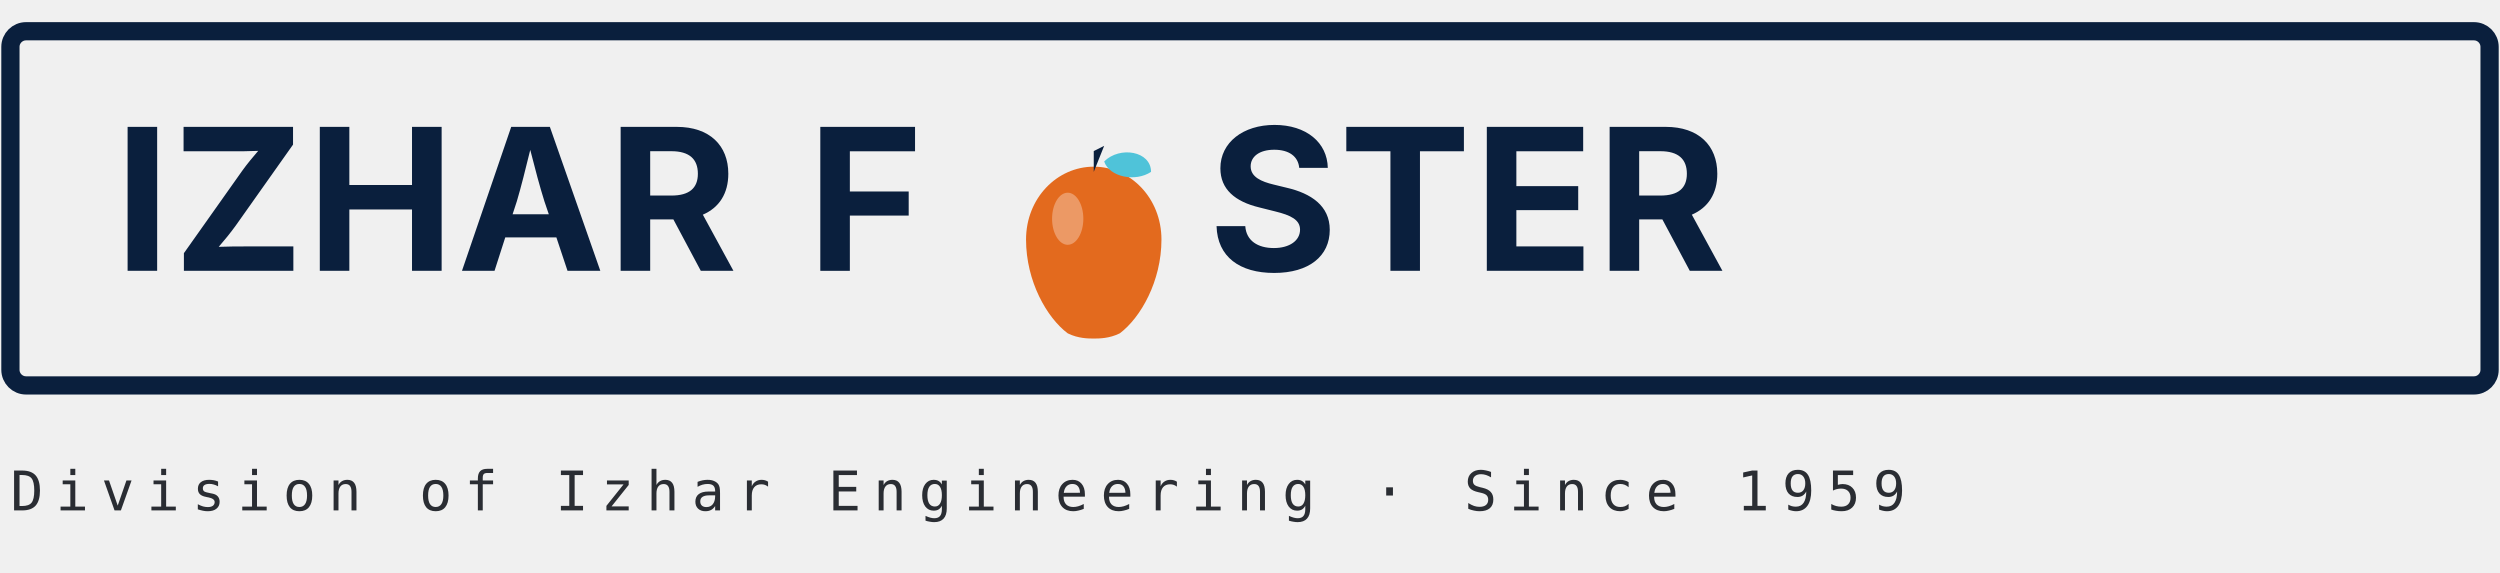
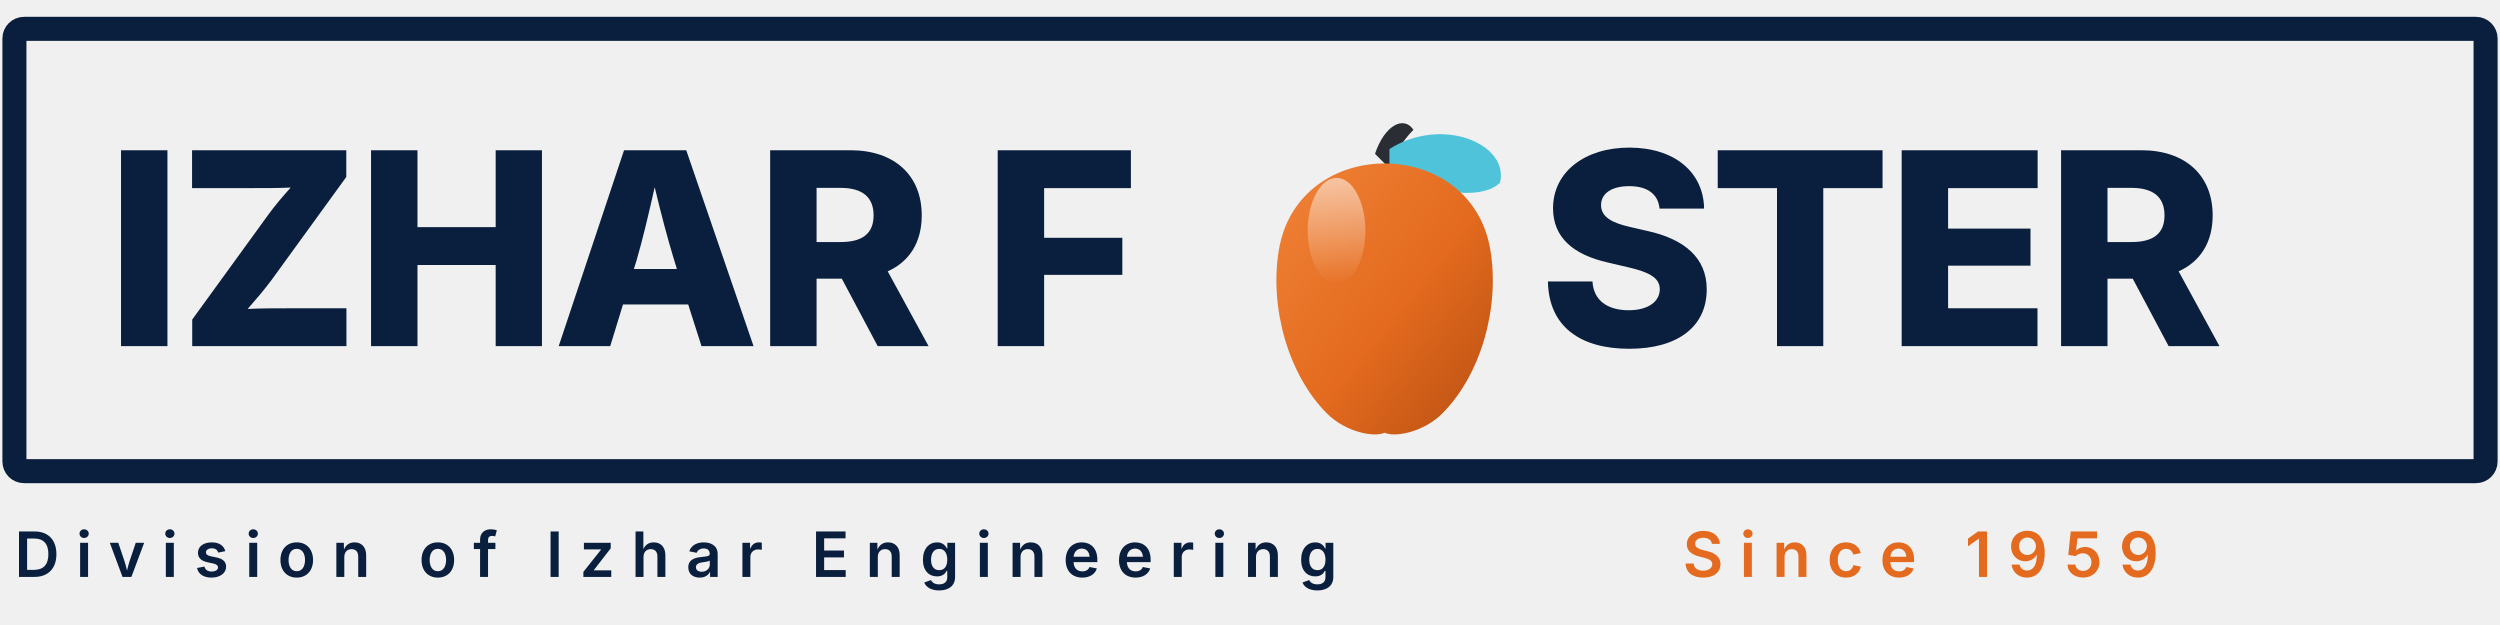
- <svg xmlns="http://www.w3.org/2000/svg" viewBox="0 0 480 110" role="img" aria-label="Izhar Foster — Division of Izhar Engineering">
+ <svg xmlns="http://www.w3.org/2000/svg" viewBox="0 0 520 130" role="img" aria-label="Izhar Foster — Division of Izhar Engineering">
  <defs>
+     <linearGradient id="apple-grad" x1="0%" y1="0%" x2="100%" y2="100%">
+       <stop offset="0%" stop-color="#F08338" />
+       <stop offset="55%" stop-color="#E36A1E" />
+       <stop offset="100%" stop-color="#B84F12" />
+     </linearGradient>
+     <linearGradient id="apple-shine" x1="0%" y1="0%" x2="0%" y2="100%">
+       <stop offset="0%" stop-color="#FFFFFF" stop-opacity="0.55" />
+       <stop offset="100%" stop-color="#FFFFFF" stop-opacity="0" />
+     </linearGradient>
    <style>
-       .wm-box { fill: none; stroke: #0A1F3D; stroke-width: 3.5; }
-       .wm-text { fill: #0A1F3D; font-family: 'Inter', system-ui, sans-serif; font-weight: 700; font-size: 38px; letter-spacing: 0.5px; }
-       .wm-tag { fill: #2A2D33; font-family: 'JetBrains Mono', ui-monospace, monospace; font-weight: 500; font-size: 10.5px; letter-spacing: 2.4px; text-transform: uppercase; }
-       .apple-body { fill: #E36A1E; }
-       .apple-shine { fill: #ffffff; opacity: 0.32; }
-       .apple-leaf { fill: #4FC3D9; }
-       .apple-stem { fill: #0A1F3D; }
+       .wm-box { fill: none; stroke: #0A1F3D; stroke-width: 5; }
+       .wm-text { fill: #0A1F3D; font-family: 'Inter', system-ui, sans-serif; font-weight: 800; font-size: 56px; letter-spacing: -1px; }
+       .wm-tag { fill: #0A1F3D; font-family: 'Inter', system-ui, sans-serif; font-weight: 600; font-size: 13px; letter-spacing: 3.4px; text-transform: uppercase; }
+       .leaf { fill: #4FC3D9; }
+       .stem { fill: #2A2D33; }
    </style>
  </defs>
-   <rect x="2" y="6" width="476" height="68" rx="3" class="wm-box" />
-   <text x="22" y="52" class="wm-text">IZHAR</text>
-   <text x="155" y="52" class="wm-text">F</text>
-   <g transform="translate(196, 28)">
-     <path class="apple-body" d="M 14 4 C 7 4 1 10 1 18 C 1 26 5 33 9 36 C 11 37 13 37 14 37 C 15 37 17 37 19 36 C 23 33 27 26 27 18 C 27 10 21 4 14 4 Z" />
-     <ellipse class="apple-shine" cx="9" cy="14" rx="3" ry="5" />
-     <path class="apple-stem" d="M 14 5 L 14 1 L 16 0" />
-     <path class="apple-leaf" d="M 16 3 C 19 0 25 1 25 5 C 22 7 17 6 16 3 Z" />
+   <rect x="3" y="6" width="514" height="92" rx="2" class="wm-box" />
+   <text x="22" y="72" class="wm-text">IZHAR F</text>
+   <g transform="translate(264, 26)">
+     <path class="stem" d="M 22 6 C 24 0 28 -2 30 1 C 28 3 26 6 25 9 Z" />
+     <path class="leaf" d="M 25 5 C 36 -2 50 4 48 12 C 44 16 32 14 25 9 Z" />
+     <path fill="url(#apple-grad)" d="       M 24 8       C 14 8 4 14 2 26       C 0 38 4 52 12 60       C 16 64 22 65 24 64       C 26 65 32 64 36 60       C 44 52 48 38 46 26       C 44 14 34 8 24 8 Z" />
+     <ellipse fill="url(#apple-shine)" cx="14" cy="22" rx="6" ry="11" />
  </g>
-   <text x="232" y="52" class="wm-text">STER</text>
-   <text x="2" y="98" class="wm-tag">Division of Izhar Engineering · Since 1959</text>
+   <text x="320" y="72" class="wm-text">STER</text>
+   <text x="3" y="120" class="wm-tag">Division of Izhar Engineering</text>
+   <text x="350" y="120" class="wm-tag" text-anchor="start" style="fill:#E36A1E">Since 1959</text>
</svg>
